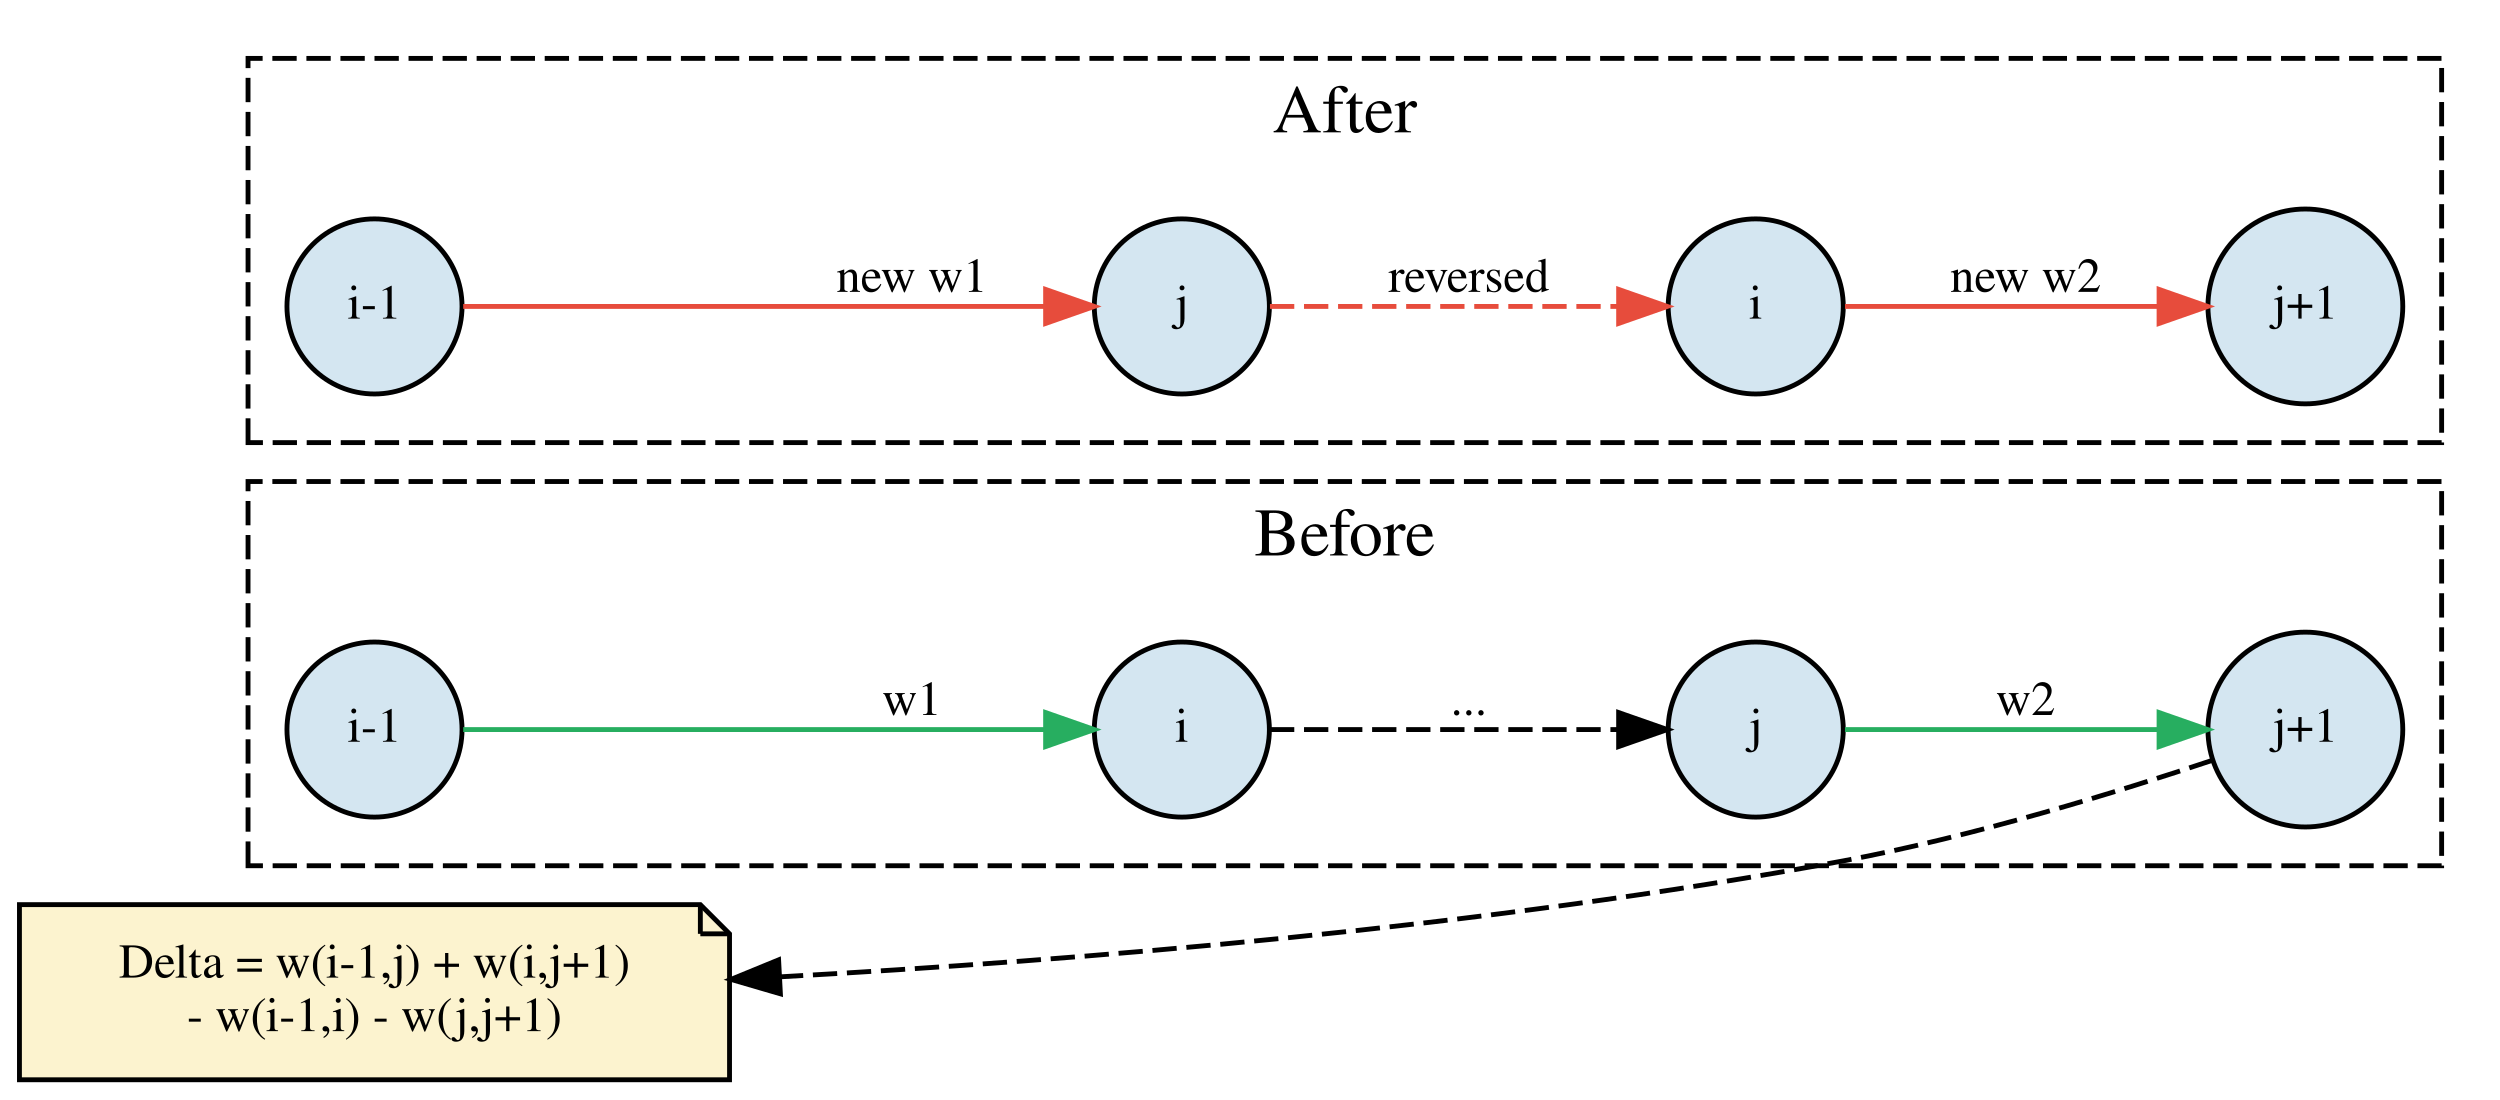
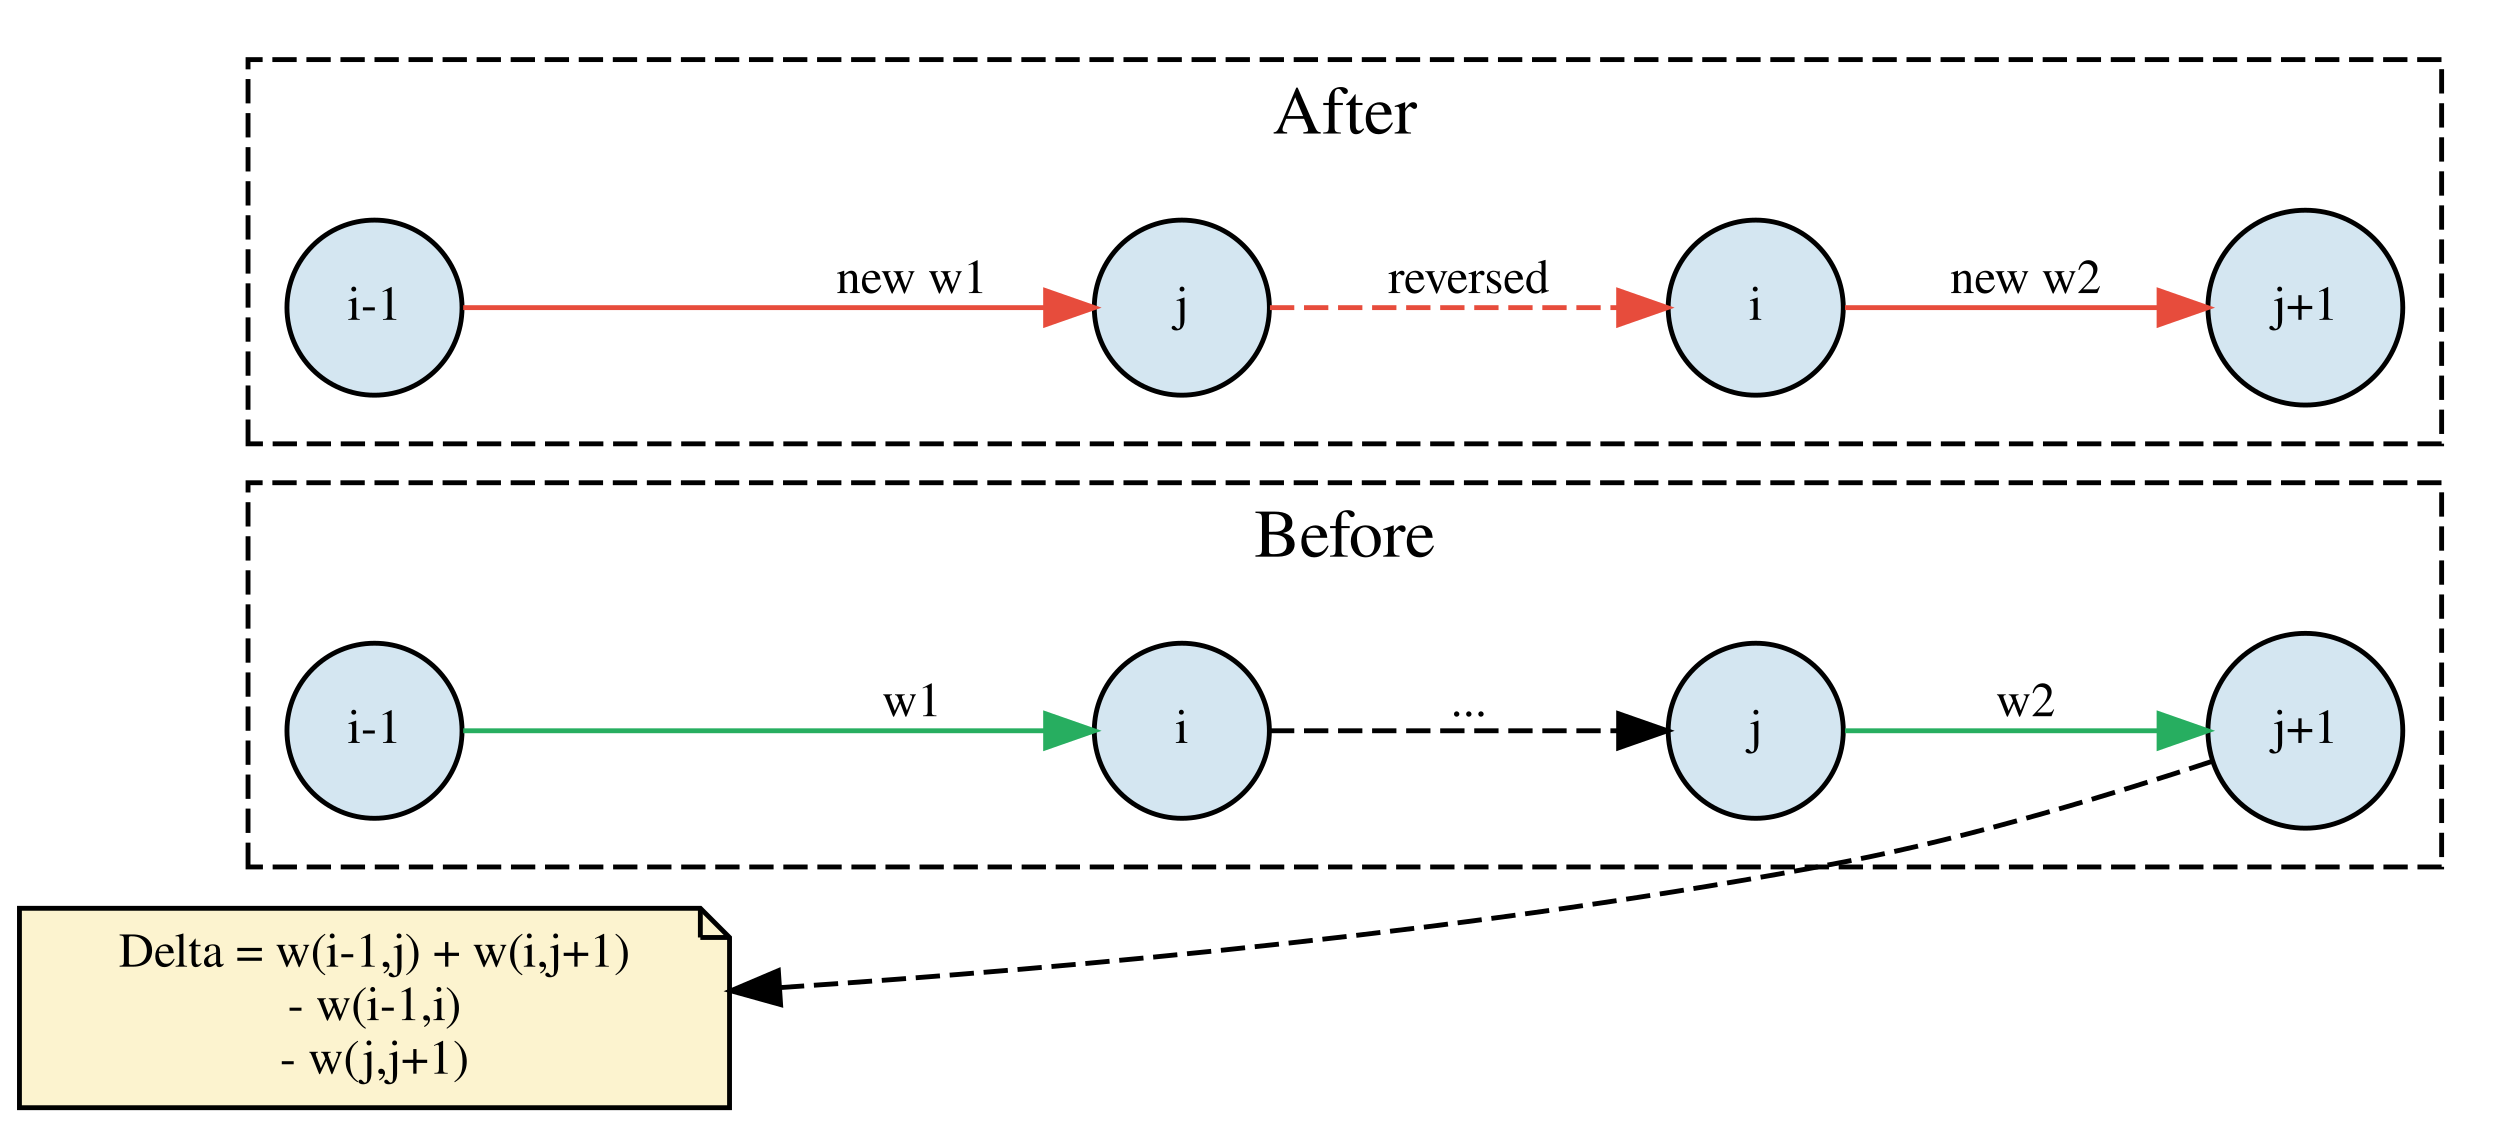
- <svg xmlns="http://www.w3.org/2000/svg" width="514pt" height="226pt" viewBox="0.00 0.00 514.03 226.00">
-   <g id="graph0" class="graph" transform="scale(1 1) rotate(0) translate(4 222)">
+ <svg xmlns="http://www.w3.org/2000/svg" width="514pt" height="232pt" viewBox="0.00 0.00 514.03 231.50">
+   <g id="graph0" class="graph" transform="scale(1 1) rotate(0) translate(4 227.5)">
    <g id="clust1" class="cluster">
-       <polygon fill="transparent" stroke="#000000" stroke-dasharray="5,2" points="47,-44 47,-123 498.03,-123 498.03,-44 47,-44" />
-       <text text-anchor="middle" x="272.51" y="-107.8" font-family="Times,serif" font-size="14.00" fill="#000000">Before</text>
+       <polygon fill="transparent" stroke="#000000" stroke-dasharray="5,2" points="47,-49.5 47,-128.5 498.03,-128.5 498.03,-49.5 47,-49.5" />
+       <text text-anchor="middle" x="272.51" y="-113.3" font-family="Times,serif" font-size="14.00" fill="#000000">Before</text>
    </g>
    <g id="clust2" class="cluster">
-       <polygon fill="transparent" stroke="#000000" stroke-dasharray="5,2" points="47,-131 47,-210 498.03,-210 498.03,-131 47,-131" />
-       <text text-anchor="middle" x="272.51" y="-194.8" font-family="Times,serif" font-size="14.00" fill="#000000">After</text>
+       <polygon fill="transparent" stroke="#000000" stroke-dasharray="5,2" points="47,-136.5 47,-215.5 498.03,-215.5 498.03,-136.5 47,-136.5" />
+       <text text-anchor="middle" x="272.51" y="-200.3" font-family="Times,serif" font-size="14.00" fill="#000000">After</text>
    </g>
    <g id="node1" class="node">
-       <ellipse fill="#d4e6f1" stroke="black" cx="73" cy="-72" rx="18" ry="18" />
-       <text text-anchor="middle" x="73" y="-69.5" font-family="Times,serif" font-size="10.00">i-1</text>
+       <ellipse fill="#d4e6f1" stroke="black" cx="73" cy="-77.5" rx="18" ry="18" />
+       <text text-anchor="middle" x="73" y="-75" font-family="Times,serif" font-size="10.00">i-1</text>
    </g>
    <g id="node2" class="node">
-       <ellipse fill="#d4e6f1" stroke="black" cx="239" cy="-72" rx="18" ry="18" />
-       <text text-anchor="middle" x="239" y="-69.5" font-family="Times,serif" font-size="10.00">i</text>
+       <ellipse fill="#d4e6f1" stroke="black" cx="239" cy="-77.5" rx="18" ry="18" />
+       <text text-anchor="middle" x="239" y="-75" font-family="Times,serif" font-size="10.00">i</text>
    </g>
    <g id="edge1" class="edge">
-       <path fill="none" stroke="#27ae60" d="M91.24,-72C119.74,-72 176.88,-72 210.84,-72" />
-       <polygon fill="#27ae60" stroke="#27ae60" points="210.99,-75.5 220.99,-72 210.99,-68.5 210.99,-75.5" />
-       <text text-anchor="middle" x="183.5" y="-75" font-family="Times,serif" font-size="10.00">w1</text>
+       <path fill="none" stroke="#27ae60" d="M91.24,-77.5C119.74,-77.5 176.88,-77.5 210.84,-77.5" />
+       <polygon fill="#27ae60" stroke="#27ae60" points="210.99,-81 220.99,-77.5 210.99,-74 210.99,-81" />
+       <text text-anchor="middle" x="183.5" y="-80.5" font-family="Times,serif" font-size="10.00">w1</text>
    </g>
    <g id="node3" class="node">
-       <ellipse fill="#d4e6f1" stroke="black" cx="357" cy="-72" rx="18" ry="18" />
-       <text text-anchor="middle" x="357" y="-69.5" font-family="Times,serif" font-size="10.00">j</text>
+       <ellipse fill="#d4e6f1" stroke="black" cx="357" cy="-77.5" rx="18" ry="18" />
+       <text text-anchor="middle" x="357" y="-75" font-family="Times,serif" font-size="10.00">j</text>
    </g>
    <g id="edge2" class="edge">
-       <path fill="none" stroke="#000000" stroke-dasharray="5,2" d="M257.12,-72C275.96,-72 306.53,-72 328.7,-72" />
-       <polygon fill="#000000" stroke="#000000" points="328.81,-75.5 338.81,-72 328.81,-68.5 328.81,-75.5" />
-       <text text-anchor="middle" x="298" y="-75" font-family="Times,serif" font-size="10.00">...</text>
+       <path fill="none" stroke="#000000" stroke-dasharray="5,2" d="M257.12,-77.5C275.96,-77.5 306.53,-77.5 328.7,-77.5" />
+       <polygon fill="#000000" stroke="#000000" points="328.81,-81 338.81,-77.5 328.81,-74 328.81,-81" />
+       <text text-anchor="middle" x="298" y="-80.5" font-family="Times,serif" font-size="10.00">...</text>
    </g>
    <g id="node4" class="node">
-       <ellipse fill="#d4e6f1" stroke="black" cx="470.01" cy="-72" rx="20.03" ry="20.03" />
-       <text text-anchor="middle" x="470.01" y="-69.5" font-family="Times,serif" font-size="10.00">j+1</text>
+       <ellipse fill="#d4e6f1" stroke="black" cx="470.01" cy="-77.5" rx="20.03" ry="20.03" />
+       <text text-anchor="middle" x="470.01" y="-75" font-family="Times,serif" font-size="10.00">j+1</text>
    </g>
    <g id="edge3" class="edge">
-       <path fill="none" stroke="#27ae60" d="M375.35,-72C392.59,-72 419.35,-72 439.86,-72" />
-       <polygon fill="#27ae60" stroke="#27ae60" points="439.93,-75.5 449.93,-72 439.93,-68.5 439.93,-75.5" />
-       <text text-anchor="middle" x="412.5" y="-75" font-family="Times,serif" font-size="10.00">w2</text>
+       <path fill="none" stroke="#27ae60" d="M375.35,-77.5C392.59,-77.5 419.35,-77.5 439.86,-77.5" />
+       <polygon fill="#27ae60" stroke="#27ae60" points="439.93,-81 449.93,-77.5 439.93,-74 439.93,-81" />
+       <text text-anchor="middle" x="412.5" y="-80.5" font-family="Times,serif" font-size="10.00">w2</text>
    </g>
    <g id="node9" class="node">
-       <polygon fill="#fcf3cf" stroke="black" points="140,-36 0,-36 0,0 146,0 146,-30 140,-36" />
-       <polyline fill="none" stroke="black" points="140,-36 140,-30 " />
-       <polyline fill="none" stroke="black" points="146,-30 140,-30 " />
-       <text text-anchor="middle" x="73" y="-21" font-family="Times,serif" font-size="10.00">Delta = w(i-1,j) + w(i,j+1)</text>
-       <text text-anchor="middle" x="73" y="-10" font-family="Times,serif" font-size="10.00">        - w(i-1,i) - w(j,j+1)</text>
+       <polygon fill="#fcf3cf" stroke="black" points="140,-41 0,-41 0,0 146,0 146,-35 140,-41" />
+       <polyline fill="none" stroke="black" points="140,-41 140,-35 " />
+       <polyline fill="none" stroke="black" points="146,-35 140,-35 " />
+       <text text-anchor="middle" x="73" y="-29" font-family="Times,serif" font-size="10.00">Delta = w(i-1,j) + w(i,j+1)</text>
+       <text text-anchor="middle" x="73" y="-18" font-family="Times,serif" font-size="10.00">        - w(i-1,i)</text>
+       <text text-anchor="middle" x="73" y="-7" font-family="Times,serif" font-size="10.00">- w(j,j+1)</text>
    </g>
    <g id="edge7" class="edge">
-       <path fill="none" stroke="#000000" stroke-dasharray="5,2" d="M450.89,-65.68C432.13,-59.4 401.88,-50.02 375,-45 301.87,-31.35 217.4,-24.54 156.6,-21.17" />
-       <polygon fill="#000000" stroke="#000000" points="156.46,-17.66 146.29,-20.63 156.09,-24.65 156.46,-17.66" />
+       <path fill="none" stroke="#000000" stroke-dasharray="5,2" d="M450.88,-71.23C432.11,-65 401.85,-55.65 375,-50.5 301.87,-36.47 217.4,-28.78 156.6,-24.71" />
+       <polygon fill="#000000" stroke="#000000" points="156.5,-21.2 146.29,-24.04 156.04,-28.18 156.5,-21.2" />
    </g>
    <g id="node5" class="node">
-       <ellipse fill="#d4e6f1" stroke="black" cx="73" cy="-159" rx="18" ry="18" />
-       <text text-anchor="middle" x="73" y="-156.5" font-family="Times,serif" font-size="10.00">i-1</text>
+       <ellipse fill="#d4e6f1" stroke="black" cx="73" cy="-164.5" rx="18" ry="18" />
+       <text text-anchor="middle" x="73" y="-162" font-family="Times,serif" font-size="10.00">i-1</text>
    </g>
    <g id="node7" class="node">
-       <ellipse fill="#d4e6f1" stroke="black" cx="239" cy="-159" rx="18" ry="18" />
-       <text text-anchor="middle" x="239" y="-156.5" font-family="Times,serif" font-size="10.00">j</text>
+       <ellipse fill="#d4e6f1" stroke="black" cx="239" cy="-164.5" rx="18" ry="18" />
+       <text text-anchor="middle" x="239" y="-162" font-family="Times,serif" font-size="10.00">j</text>
    </g>
    <g id="edge4" class="edge">
-       <path fill="none" stroke="#e74c3c" d="M91.24,-159C119.74,-159 176.88,-159 210.84,-159" />
-       <polygon fill="#e74c3c" stroke="#e74c3c" points="210.99,-162.5 220.99,-159 210.99,-155.5 210.99,-162.5" />
-       <text text-anchor="middle" x="183.5" y="-162" font-family="Times,serif" font-size="10.00">new w1</text>
+       <path fill="none" stroke="#e74c3c" d="M91.24,-164.5C119.74,-164.5 176.88,-164.5 210.84,-164.5" />
+       <polygon fill="#e74c3c" stroke="#e74c3c" points="210.99,-168 220.99,-164.5 210.99,-161 210.99,-168" />
+       <text text-anchor="middle" x="183.5" y="-167.5" font-family="Times,serif" font-size="10.00">new w1</text>
    </g>
    <g id="node6" class="node">
-       <ellipse fill="#d4e6f1" stroke="black" cx="357" cy="-159" rx="18" ry="18" />
-       <text text-anchor="middle" x="357" y="-156.5" font-family="Times,serif" font-size="10.00">i</text>
+       <ellipse fill="#d4e6f1" stroke="black" cx="357" cy="-164.5" rx="18" ry="18" />
+       <text text-anchor="middle" x="357" y="-162" font-family="Times,serif" font-size="10.00">i</text>
    </g>
    <g id="node8" class="node">
-       <ellipse fill="#d4e6f1" stroke="black" cx="470.01" cy="-159" rx="20.03" ry="20.03" />
-       <text text-anchor="middle" x="470.01" y="-156.5" font-family="Times,serif" font-size="10.00">j+1</text>
+       <ellipse fill="#d4e6f1" stroke="black" cx="470.01" cy="-164.5" rx="20.03" ry="20.03" />
+       <text text-anchor="middle" x="470.01" y="-162" font-family="Times,serif" font-size="10.00">j+1</text>
    </g>
    <g id="edge6" class="edge">
-       <path fill="none" stroke="#e74c3c" d="M375.35,-159C392.59,-159 419.35,-159 439.86,-159" />
-       <polygon fill="#e74c3c" stroke="#e74c3c" points="439.93,-162.5 449.93,-159 439.93,-155.5 439.93,-162.5" />
-       <text text-anchor="middle" x="412.5" y="-162" font-family="Times,serif" font-size="10.00">new w2</text>
+       <path fill="none" stroke="#e74c3c" d="M375.35,-164.5C392.59,-164.5 419.35,-164.5 439.86,-164.5" />
+       <polygon fill="#e74c3c" stroke="#e74c3c" points="439.93,-168 449.93,-164.5 439.93,-161 439.93,-168" />
+       <text text-anchor="middle" x="412.5" y="-167.5" font-family="Times,serif" font-size="10.00">new w2</text>
    </g>
    <g id="edge5" class="edge">
-       <path fill="none" stroke="#e74c3c" stroke-dasharray="5,2" d="M257.12,-159C275.96,-159 306.53,-159 328.7,-159" />
-       <polygon fill="#e74c3c" stroke="#e74c3c" points="328.81,-162.5 338.81,-159 328.81,-155.5 328.81,-162.5" />
-       <text text-anchor="middle" x="298" y="-162" font-family="Times,serif" font-size="10.00">reversed</text>
+       <path fill="none" stroke="#e74c3c" stroke-dasharray="5,2" d="M257.12,-164.5C275.96,-164.5 306.53,-164.5 328.7,-164.5" />
+       <polygon fill="#e74c3c" stroke="#e74c3c" points="328.81,-168 338.81,-164.5 328.81,-161 328.81,-168" />
+       <text text-anchor="middle" x="298" y="-167.5" font-family="Times,serif" font-size="10.00">reversed</text>
    </g>
  </g>
</svg>
